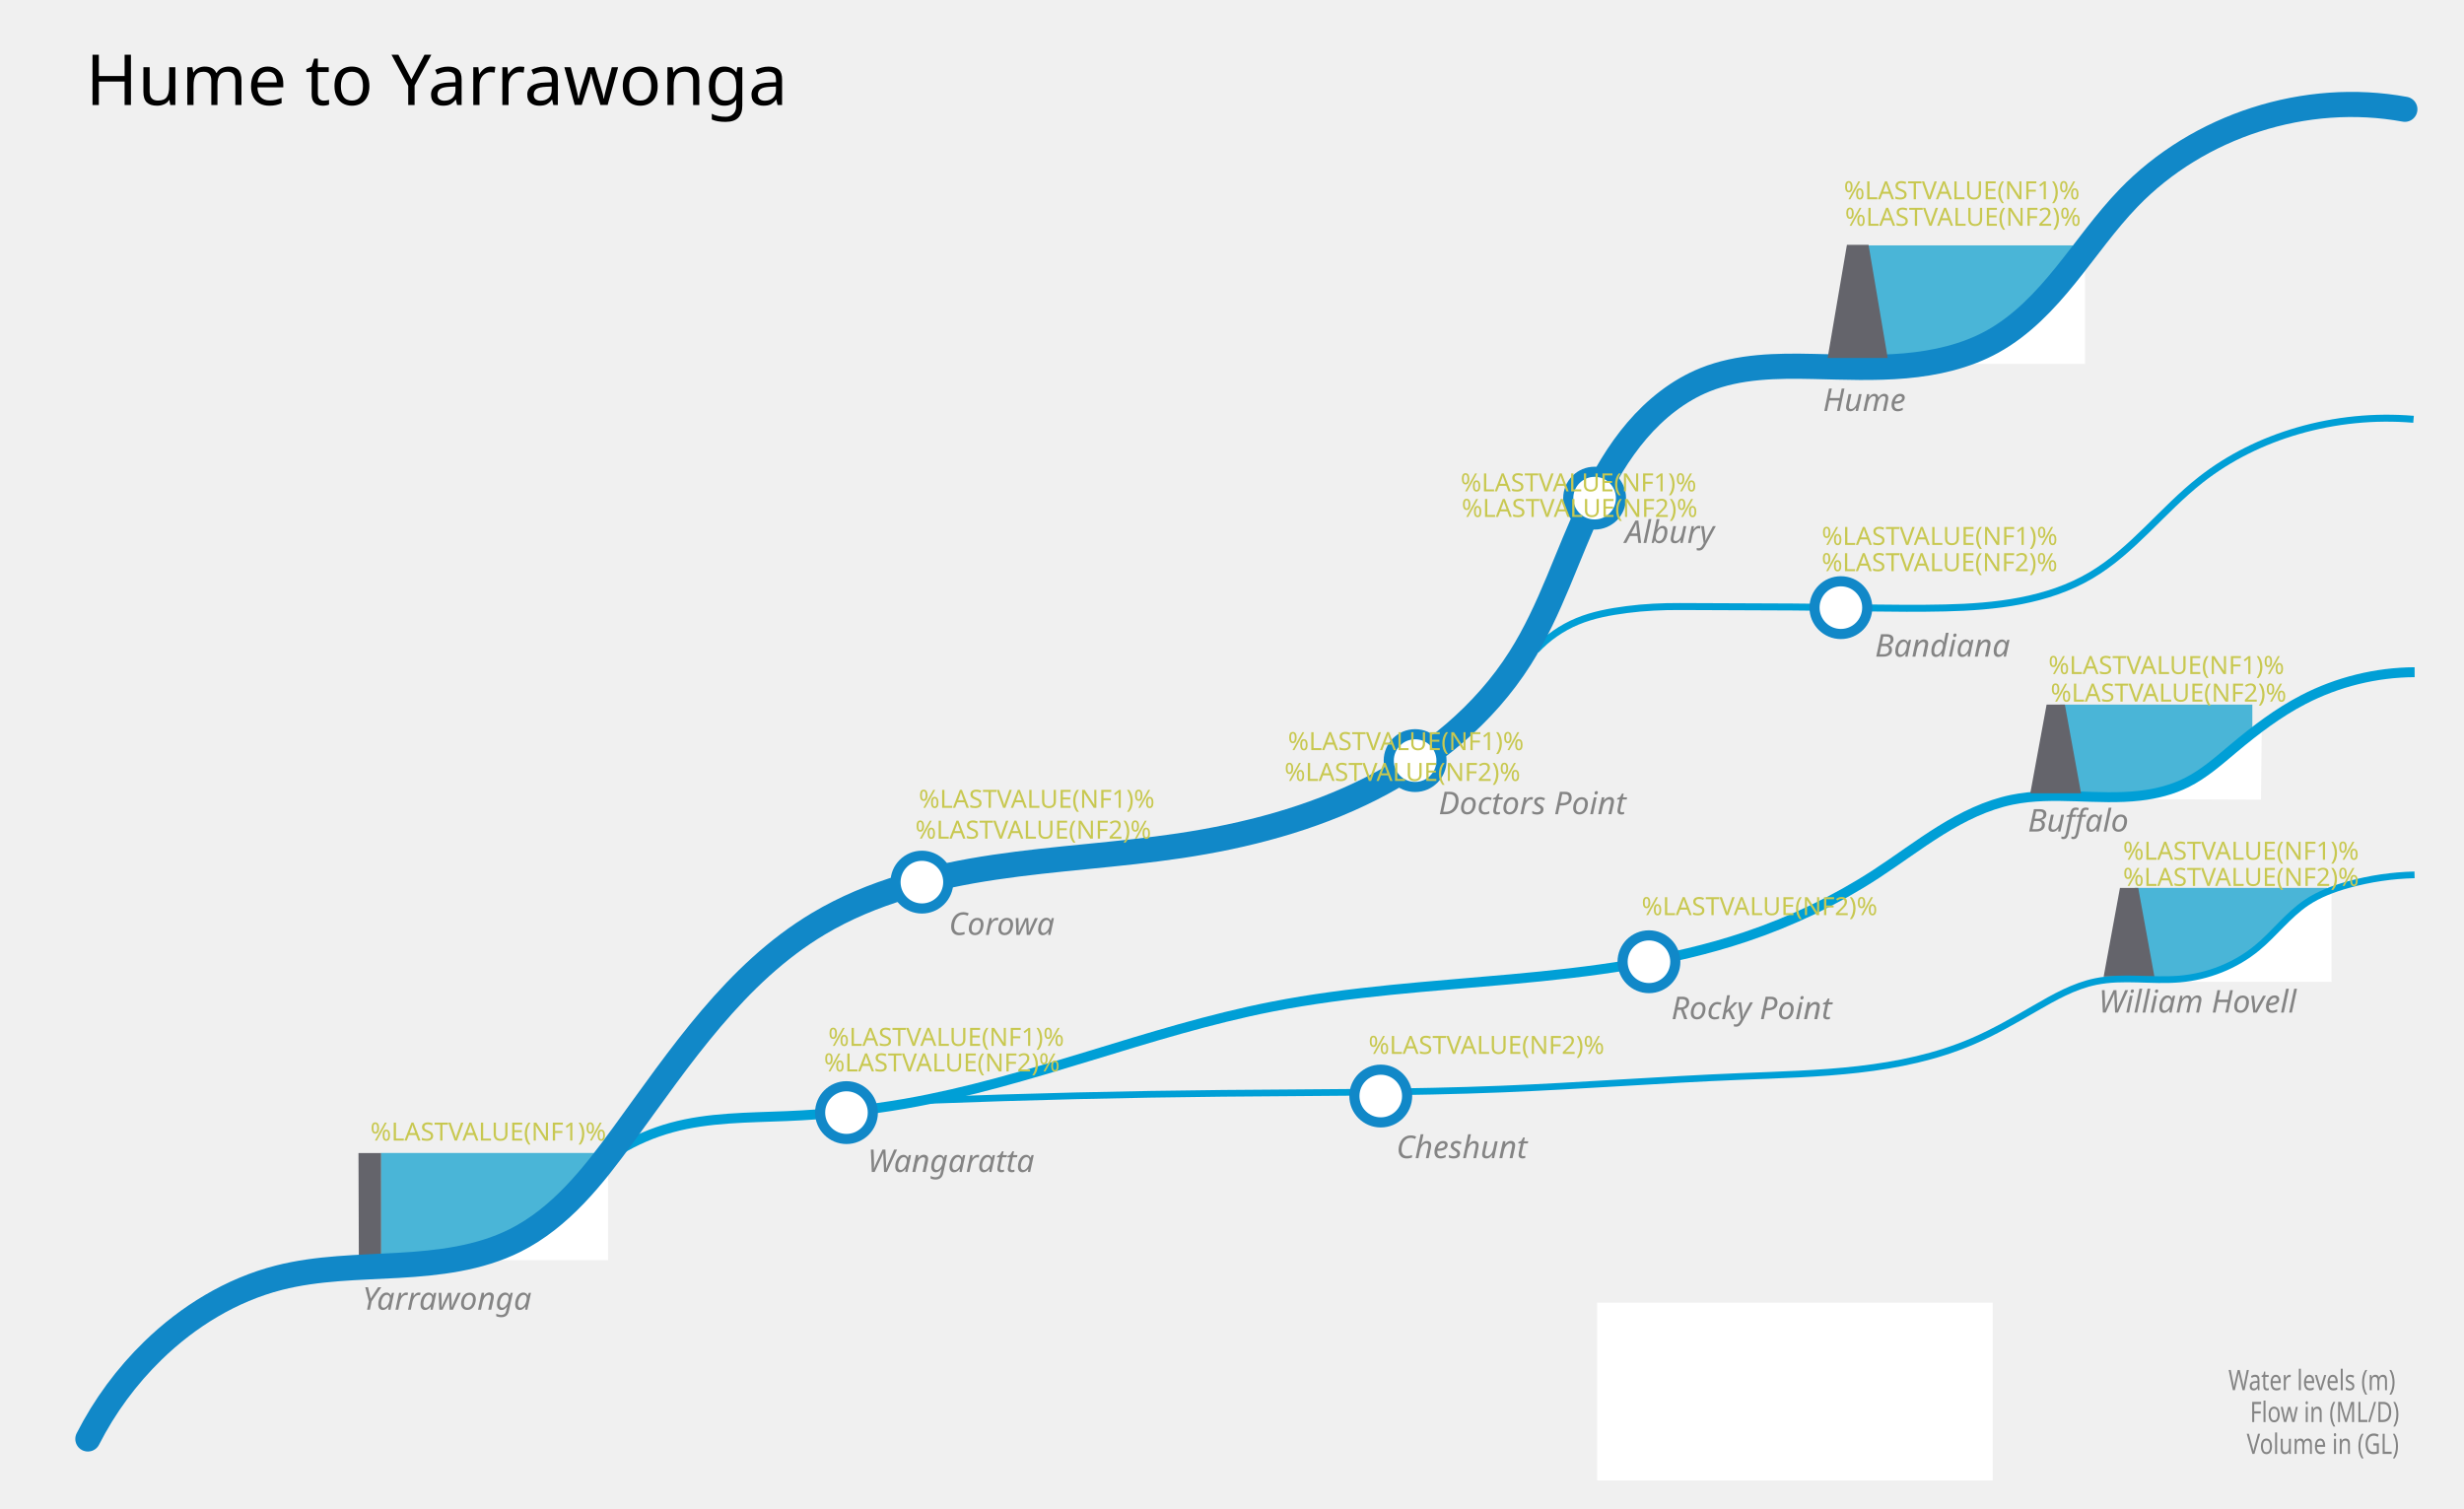
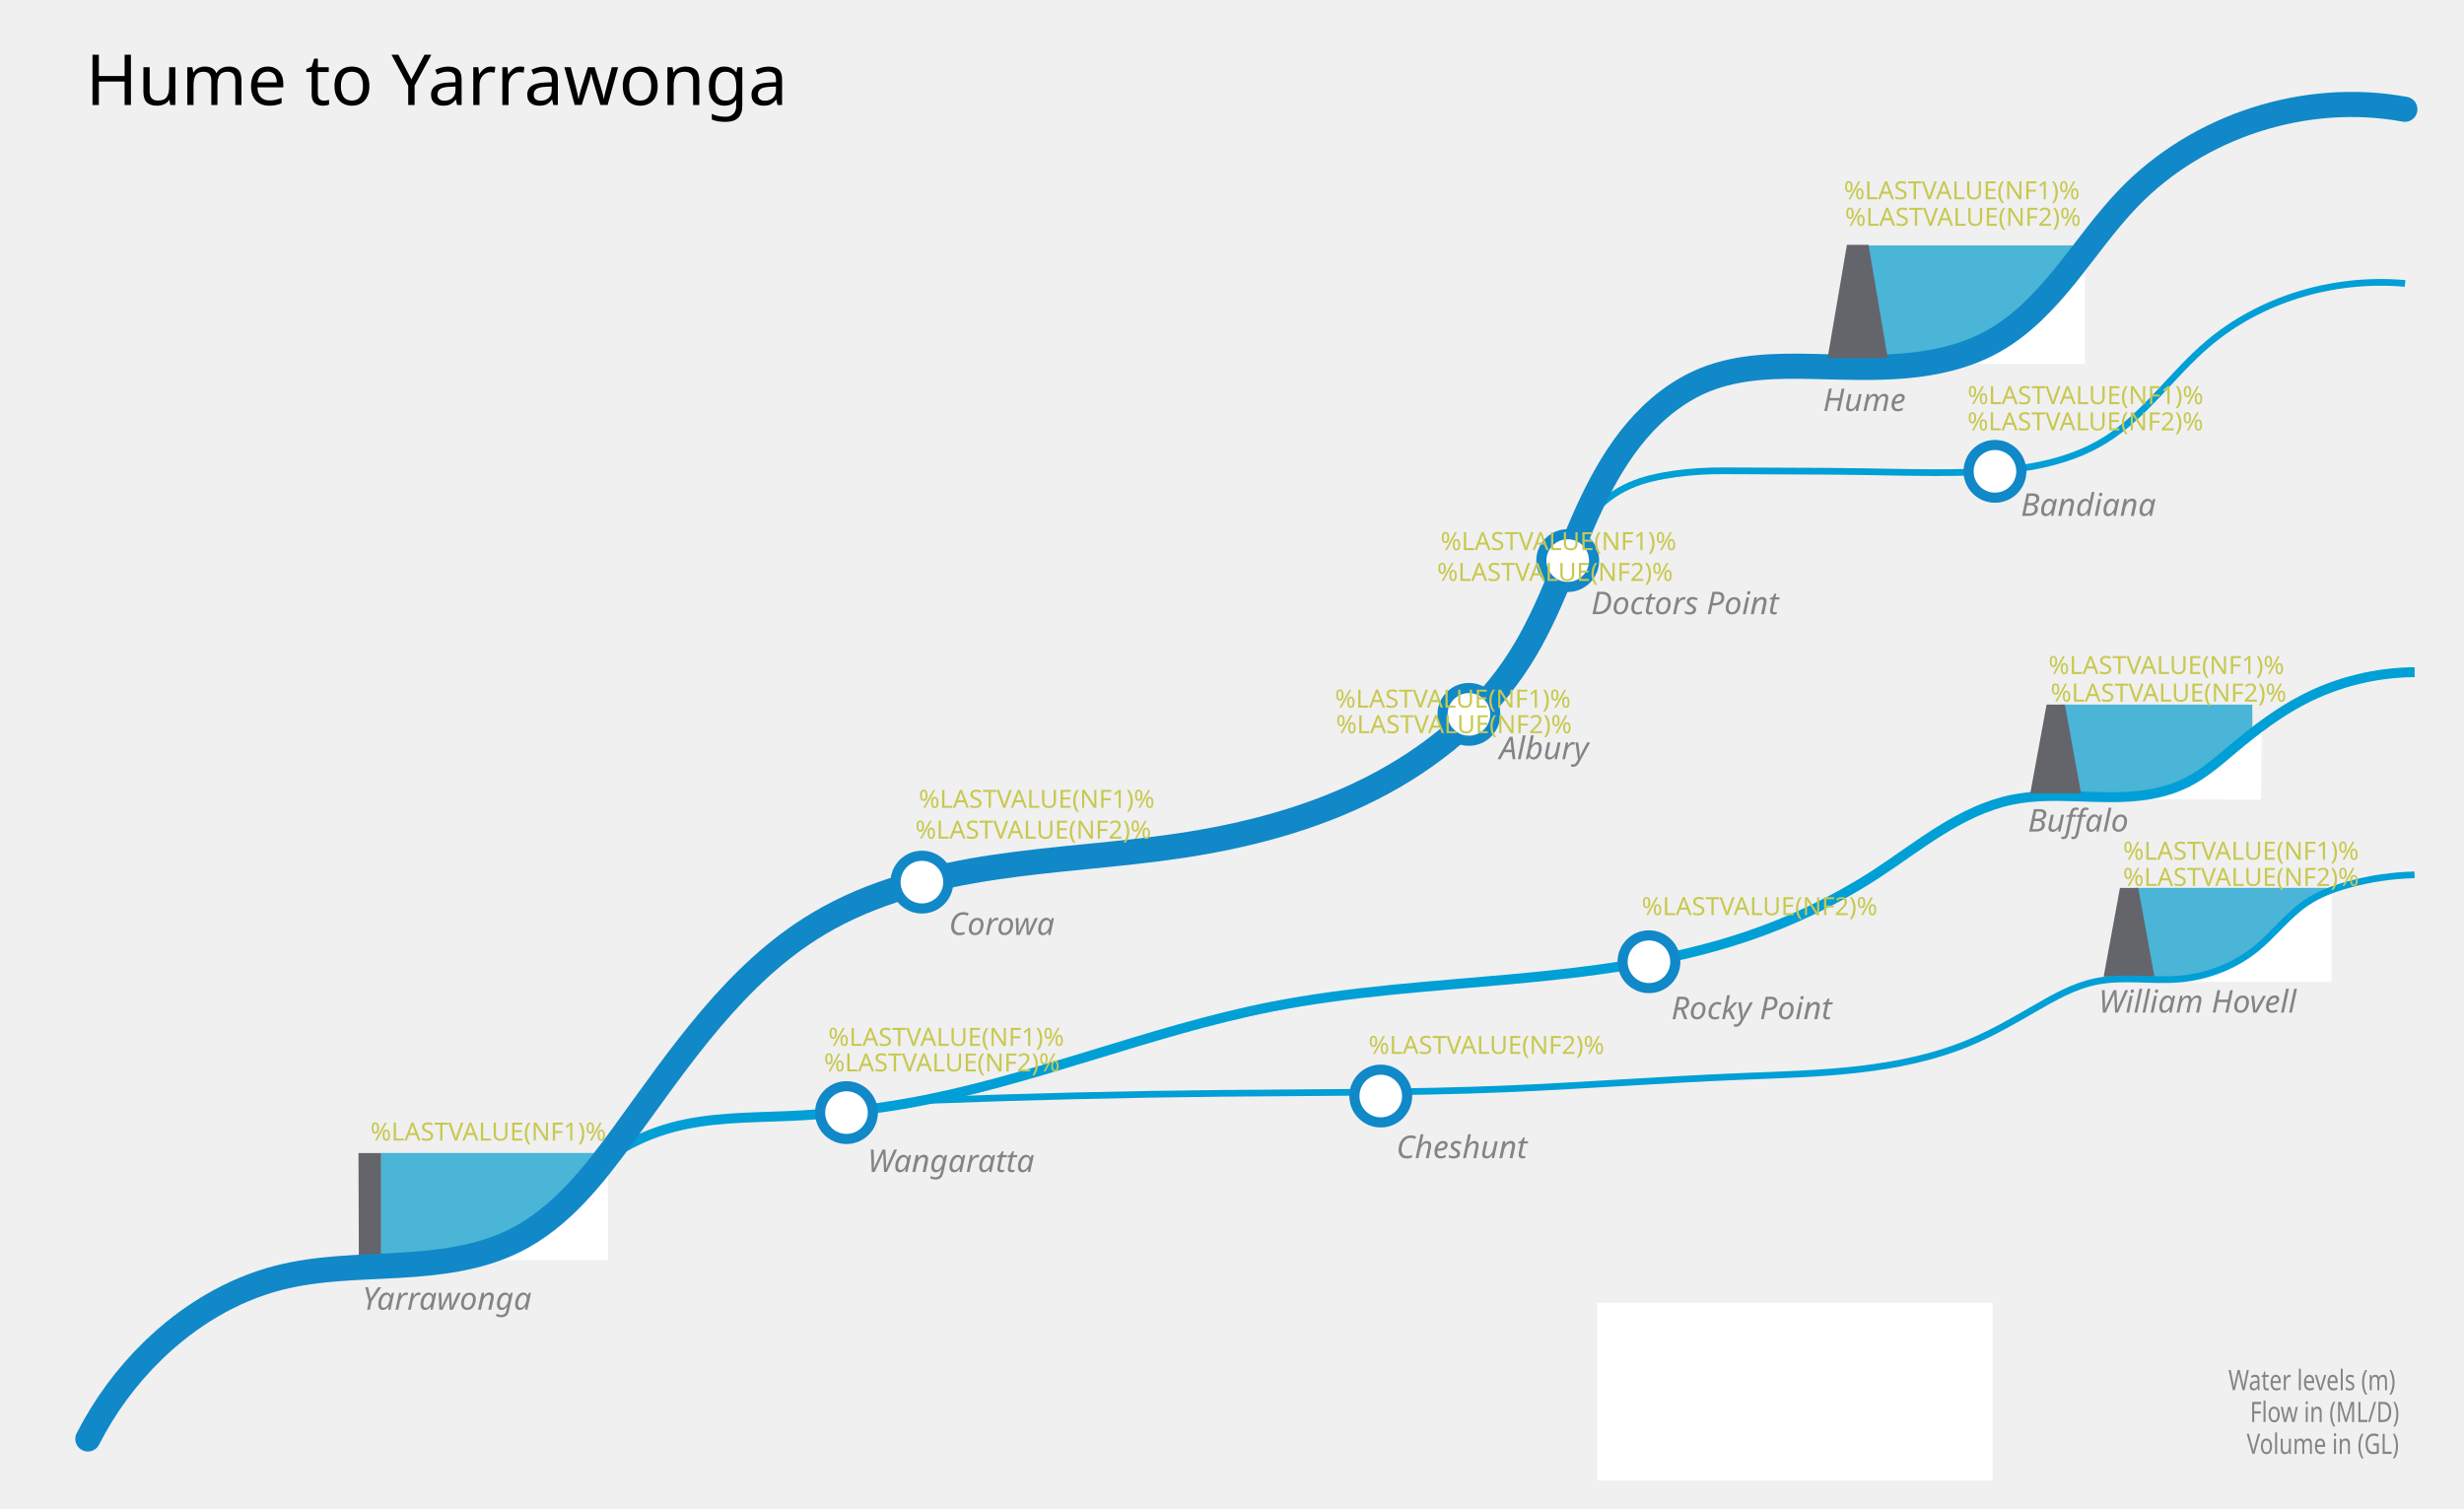
<svg xmlns="http://www.w3.org/2000/svg" xmlns:ns2="http://www.openswatchbook.org/uri/2009/osb" xmlns:xlink="http://www.w3.org/1999/xlink" x="0px" y="0px" width="980px" height="600px" viewBox="0 0 980 600" enable-background="new 0 0 980 600" id="svg3183" version="1.1">
  <defs id="defs3185">
    <linearGradient y2="254.353" x2="303.236" y1="254.353" x1="280.88" gradientUnits="userSpaceOnUse" id="linearGradient6307" xlink:href="#linearGradient6113-4-6" />
    <linearGradient id="linearGradient6113-4-6" ns2:paint="solid">
      <stop style="stop-color:#ffffff;stop-opacity:1;" offset="0" id="stop6115-3-2" />
    </linearGradient>
    <linearGradient id="linearGradient6113-4-6-9" ns2:paint="solid">
      <stop style="stop-color:#ffffff;stop-opacity:1;" offset="0" id="stop6115-3-2-4" />
    </linearGradient>
-     <linearGradient y2="254.353" x2="303.236" y1="254.353" x1="280.88" gradientUnits="userSpaceOnUse" id="linearGradient4166" xlink:href="#linearGradient6113-4-6-9" gradientTransform="matrix(1.118266,0,0,1.118266,405.5678,-42.76779)" />
+     <linearGradient y2="254.353" x2="303.236" y1="254.353" x1="280.88" gradientUnits="userSpaceOnUse" id="linearGradient4166" xlink:href="#linearGradient6113-4-6-9" gradientTransform="matrix(1.118266,0,0,1.118266,466.8508,-96.97934)" />
    <linearGradient id="linearGradient6113-4-6-2" ns2:paint="solid">
      <stop style="stop-color:#ffffff;stop-opacity:1;" offset="0" id="stop6115-3-2-45" />
    </linearGradient>
-     <linearGradient y2="254.353" x2="303.236" y1="254.353" x1="280.88" gradientUnits="userSpaceOnUse" id="linearGradient4213" xlink:href="#linearGradient6113-4-6-2" />
+     <linearGradient y2="254.353" x2="303.236" y1="254.353" x1="280.88" gradientUnits="userSpaceOnUse" id="linearGradient4213" xlink:href="#linearGradient6113-4-6-2" gradientTransform="matrix(1.118266,0,0,1.118266,296.9282,-61.484)" />
    <linearGradient id="linearGradient6113-4-6-9-3" ns2:paint="solid">
      <stop style="stop-color:#ffffff;stop-opacity:1;" offset="0" id="stop6115-3-2-4-2" />
    </linearGradient>
    <linearGradient y2="254.353" x2="303.236" y1="254.353" x1="280.88" gradientUnits="userSpaceOnUse" id="linearGradient4842" xlink:href="#linearGradient6113-4-6-9-3" gradientTransform="matrix(1.118266,0,0,1.118266,329.2345,98.06555)" />
    <linearGradient id="linearGradient6113-4-6-9-3-6" ns2:paint="solid">
      <stop style="stop-color:#ffffff;stop-opacity:1;" offset="0" id="stop6115-3-2-4-2-1" />
    </linearGradient>
    <linearGradient y2="254.353" x2="303.236" y1="254.353" x1="280.88" gradientUnits="userSpaceOnUse" id="linearGradient4904" xlink:href="#linearGradient6113-4-6-9-3-6" gradientTransform="matrix(1.118266,0,0,1.118266,222.5678,151.4763)" />
    <linearGradient id="linearGradient6113-4-6-9-3-6-2" ns2:paint="solid">
      <stop style="stop-color:#ffffff;stop-opacity:1;" offset="0" id="stop6115-3-2-4-2-1-7" />
    </linearGradient>
    <linearGradient y2="254.353" x2="303.236" y1="254.353" x1="280.88" gradientUnits="userSpaceOnUse" id="linearGradient4935" xlink:href="#linearGradient6113-4-6-9-3-6-2" />
    <linearGradient id="linearGradient6113-4-6-2-4" ns2:paint="solid">
      <stop style="stop-color:#ffffff;stop-opacity:1;" offset="0" id="stop6115-3-2-45-3" />
    </linearGradient>
    <linearGradient y2="254.353" x2="303.236" y1="254.353" x1="280.88" gradientUnits="userSpaceOnUse" id="linearGradient4966" xlink:href="#linearGradient6113-4-6-2-4" />
  </defs>
  <g id="layer1">
    <rect y="458.546" x="151.455" height="40.513" width="85.944" id="Yarra_Fill" style="fill:#12a1ce;fill-opacity:0.745;stroke:none" />
    <path style="fill:#ffffff;stroke:none" d="m 241.037,464.224 c -4.95,6.561 -12.99,13.466 -17.185,17.006 -3.934,3.32 -9.807,7.291 -13.915,10.031 -4.108,2.74 -11.488,5.92 -15.069,7.008 -3.358,1.02 -8.854,2.289 -22.956,2.923 l 69.927,0 0,-36.969 -0.802,0 z" id="Hume_Fill-4-8" />
    <rect y="353.117" x="849.039" height="36" width="76.465" id="William_Fill" style="fill:#12a1ce;fill-opacity:0.745;stroke:none" />
    <path style="fill:#ffffff;stroke:none" d="m 919.457,357.731 c -4.988,2.71 -4.054,2.934 -8.122,6.197 -3.815,3.06 -11.385,12.554 -15.368,15.08 -3.983,2.526 -11.556,6.291 -15.029,7.294 -3.256,0.94 -7.752,3.568 -21.427,4.153 l 67.806,0 0,-36.994 c 0,0 -5.24,2.847 -7.861,4.271 z" id="Hume_Fill-4-7-9" />
    <rect y="280.231" x="819.351" height="35.2" width="76.465" id="Buffalo_Fill" style="fill:#12a1ce;fill-opacity:0.745;stroke:none" />
    <path style="fill:#ffffff;stroke:none" d="m 898.671,289.16 c -5.42,6.639 -15.695,12.744 -20.288,16.326 -4.307,3.359 -9.264,5.61 -13.761,8.383 -4.497,2.773 -11.398,1.866 -15.319,2.967 -3.676,1.032 -10.872,0.254 -26.311,0.896 l 76.262,0.295 0.295,-28.866 z" id="Hume_Fill-4-7" />
    <rect y="97.596" x="743.063" height="44.783" width="81.465" id="Hume_Fill" style="fill:#12a1ce;stroke:none;fill-opacity:0.745" />
    <path style="fill:#ffffff;stroke:none" d="m 828.458,107.762 c -4.95,6.561 -12.99,13.466 -17.185,17.006 -3.934,3.32 -9.807,7.291 -13.915,10.031 -4.108,2.74 -11.488,5.92 -15.069,7.008 -3.358,1.02 -8.854,2.289 -22.956,2.923 l 69.927,0 0,-36.969 -0.802,0 z" id="Hume_Fill-4" />
-     <path style="fill:none;stroke:#009fd6;stroke-width:2.772;stroke-linecap:butt;stroke-linejoin:round;stroke-miterlimit:4;stroke-dasharray:none;stroke-opacity:1" d="m 610.833,258.634 c 4.618,-4.979 10.323,-8.945 16.598,-11.541 6.23,-2.577 12.934,-3.792 19.619,-4.663 6.999,-0.912 14.061,-1.234 21.119,-1.206 l 44.47,0.179 c 20.301,0.082 40.603,0.839 60.899,0.386 20.06,-0.448 40.819,-2.752 58.091,-12.963 16.653,-9.845 28.467,-26.079 43.683,-38.026 11.38,-8.935 24.621,-15.398 38.514,-19.436 14.915,-4.335 30.628,-5.904 46.106,-4.604" id="Kiwa" />
+     <path style="fill:none;stroke:#009fd6;stroke-width:2.67;stroke-linecap:butt;stroke-linejoin:round;stroke-miterlimit:4;stroke-dasharray:none;stroke-opacity:1" d="m 632.788,204.663 c 4.169,-4.949 9.477,-8.931 15.395,-11.548 5.745,-2.541 11.976,-3.785 18.196,-4.666 6.484,-0.919 13.039,-1.235 19.587,-1.206 l 41.246,0.179 c 18.829,0.082 37.661,0.892 56.483,0.386 18.693,-0.502 38.044,-3.023 53.879,-12.971 15.725,-9.879 26.359,-26.031 40.515,-38.05 10.404,-8.834 22.696,-15.373 35.722,-19.448 13.771,-4.308 28.39,-5.883 42.763,-4.607" id="Kiwa" />
    <path style="fill:none;stroke:#009fd6;stroke-width:3.944;stroke-linecap:butt;stroke-linejoin:round;stroke-miterlimit:4;stroke-dasharray:none;stroke-opacity:1" d="m 246.253,457.374 c 6.452,-3.89 13.44,-6.89 20.704,-8.891 14.914,-4.107 30.61,-3.945 46.065,-4.602 15.769,-0.671 31.509,-2.227 47.057,-4.94 49.545,-8.645 96.426,-28.879 145.777,-38.573 62.429,-12.263 128.137,-7.544 188.453,-27.785 18.237,-6.12 35.735,-14.475 51.853,-24.975 8.666,-5.646 16.928,-11.905 25.721,-17.352 8.793,-5.447 18.226,-10.112 28.358,-12.19 16.657,-3.416 33.997,0.35 50.889,-1.605 6.416,-0.742 12.782,-2.33 18.557,-5.222 6.915,-3.463 12.77,-8.669 18.696,-13.637 8.658,-7.257 17.703,-14.161 27.732,-19.358 13.612,-7.054 28.913,-10.824 44.245,-10.9" id="Ovens" />
    <path width="62.738" height="107.398" stroke-miterlimit="3" d="m 813.989,280.227 7.268,0 6.436,35.277 -20.194,0 6.489,-35.277 z" id="path3071-7-9-2-2" style="fill:#64646b;stroke:none;stroke-miterlimit:3" />
    <path width="62.738" height="107.398" stroke-miterlimit="3" d="m 142.581,458.6 8.965,0 0.023,42.677 -8.841,0.122 z" id="path3071-3" style="fill:#64646b;stroke:none" />
    <text id="Hume_H" x="733.362" y="79.26" style="font-style:normal;font-variant:normal;font-weight:normal;font-stretch:normal;font-size:10px;line-height:100%;font-family:'Lucida Sans';-inkscape-font-specification:'Lucida Sans, Normal';text-align:start;writing-mode:lr;text-anchor:start;fill:#c8c850;fill-opacity:1;">
      <tspan id="tspan4474">%LASTVALUE(NF1)%</tspan>
    </text>
    <path style="fill:none;stroke:#1188c8;stroke-width:10;stroke-linecap:round;stroke-linejoin:miter;stroke-miterlimit:4;stroke-opacity:1;stroke-dasharray:none;marker-start:none" d="m 34.947,572.293 c 6.628,-13.031 15.416,-24.96 25.898,-35.152 13.979,-13.593 31.165,-24.14 50.057,-28.965 15.451,-3.946 31.58,-4.017 47.501,-4.918 15.922,-0.901 32.195,-2.767 46.455,-9.905 18.079,-9.049 31.079,-25.59 42.986,-41.928 22.634,-31.057 44.668,-64.337 77.663,-84.04 21.2,-12.66 45.66,-18.842 70.083,-22.477 24.423,-3.635 49.155,-4.882 73.576,-8.529 26.297,-3.927 52.379,-10.716 76.105,-22.716 23.727,-11.999 45.073,-29.437 59.305,-51.896 12.149,-19.173 18.759,-41.257 28.517,-61.75 4.879,-10.247 10.599,-20.173 17.979,-28.795 7.38,-8.622 16.497,-15.925 27.021,-20.172 13.585,-5.482 28.664,-5.627 43.309,-5.301 12.108,0.27 24.247,0.807 36.312,-0.251 12.065,-1.057 24.157,-3.777 34.757,-9.637 11.548,-6.385 20.817,-16.192 29.112,-26.455 8.295,-10.263 15.845,-21.168 25.007,-30.665 27.821,-28.84 70.475,-42.535 109.885,-35.282" id="Hume-Yarrawonga" />
-     <path style="fill:url(#linearGradient6307);fill-opacity:1;stroke:#1188c8;stroke-width:3.6;stroke-linecap:round;stroke-linejoin:round;stroke-miterlimit:5;stroke-opacity:1;stroke-dasharray:none" id="409001" d="m 301.436,254.353 a 9.378,9.378 0 1 1 -18.756,0 9.378,9.378 0 1 1 18.756,0 z" transform="matrix(1.118266,0,0,1.118266,307.6247,-86.316)" />
    <path style="overflow:hidden;fill:#000000;fill-opacity:0.7;stroke:#666666;stroke-width:2" d="m 680.847,537.751 22,0 22,0 22,0 22,0 a 5,5 0 0 1 5,5 l 0,7 0,7 0,7 0,7 a 5,5 0 0 1 -5,5 l -22,0 -22,0 -22,0 -22,0 a 5,5 0 0 1 -5,-5 l 0,-4 -10,-10 10,-10 0,-4 a 5,5 0 0 1 5,-5 z" id="path3557" />
    <path width="62.738" height="107.398" stroke-miterlimit="3" d="m 734.57,97.381 8.602,0 7.618,45 -23.901,0 7.68,-45 z" id="path3071-7-9-7" style="fill:#64646b;stroke:none" />
-     <ellipse style="fill:url(#linearGradient4166);fill-opacity:1;stroke:#1188c8;stroke-width:4.026;stroke-linecap:round;stroke-linejoin:round;stroke-miterlimit:5;stroke-dasharray:none;stroke-opacity:1" id="402205A" cx="732.167" cy="241.667" rx="10.487" ry="10.487" />
-     <path style="fill:url(#linearGradient4213);fill-opacity:1;stroke:#1188c8;stroke-width:3.6;stroke-linecap:round;stroke-linejoin:round;stroke-miterlimit:5;stroke-opacity:1;stroke-dasharray:none" id="409017" d="m 301.436,254.353 a 9.378,9.378 0 1 1 -18.756,0 9.378,9.378 0 1 1 18.756,0 z" transform="matrix(1.118266,0,0,1.118266,236.2345,18.06555)" />
+     <ellipse style="fill:url(#linearGradient4166);fill-opacity:1;stroke:#1188c8;stroke-width:4.026;stroke-linecap:round;stroke-linejoin:round;stroke-miterlimit:5;stroke-dasharray:none;stroke-opacity:1" id="402205A" cx="793.447" cy="187.456" rx="10.487" ry="10.487" />
+     <ellipse style="fill:url(#linearGradient4213);fill-opacity:1;stroke:#1188c8;stroke-width:4.026;stroke-linecap:round;stroke-linejoin:round;stroke-miterlimit:5;stroke-dasharray:none;stroke-opacity:1" id="409017" cx="623.524" cy="222.95" rx="10.487" ry="10.487" />
    <path width="62.738" height="107.398" stroke-miterlimit="3" d="m 843.168,353.141 7.268,0 6.436,35.277 -20.194,0 6.489,-35.277 z" id="path3071-7-9-2-2-1" style="fill:#64646b;stroke:none;stroke-miterlimit:3" />
    <path style="fill:none;stroke:#009fd6;stroke-width:2.665;stroke-linecap:butt;stroke-linejoin:round;stroke-miterlimit:4;stroke-dasharray:none;stroke-opacity:1" d="m 369.85,437.627 c 38.844,-1.486 77.71,-2.418 116.581,-2.795 36.999,-0.359 74.013,-0.216 110.984,-1.699 31.536,-1.265 63.015,-3.713 94.55,-4.995 31.385,-1.276 63.752,-1.591 92.606,-14.005 8.557,-3.682 16.639,-8.368 24.705,-13.029 7.681,-4.438 15.538,-8.929 24.226,-10.72 10.932,-2.254 22.288,-0.058 33.409,-1.015 11.213,-0.964 22.169,-5.249 30.844,-12.418 6.846,-5.658 12.248,-13.016 19.615,-17.977 5.04,-3.394 10.821,-5.536 16.678,-7.154 8.557,-2.363 17.405,-3.668 26.279,-3.877" id="King" />
    <ellipse style="fill:url(#linearGradient4842);fill-opacity:1;stroke:#1188c8;stroke-width:4.026;stroke-linecap:round;stroke-linejoin:round;stroke-miterlimit:5;stroke-dasharray:none;stroke-opacity:1" id="403230A" cx="655.833" cy="382.5" rx="10.487" ry="10.487" />
    <ellipse style="fill:url(#linearGradient4904);fill-opacity:1;stroke:#1188c8;stroke-width:4.026;stroke-linecap:round;stroke-linejoin:round;stroke-miterlimit:5;stroke-dasharray:none;stroke-opacity:1" id="403227A" cx="549.167" cy="435.911" rx="10.487" ry="10.487" />
    <path style="fill:url(#linearGradient4935);fill-opacity:1;stroke:#1188c8;stroke-width:3.6;stroke-linecap:round;stroke-linejoin:round;stroke-miterlimit:5;stroke-opacity:1;stroke-dasharray:none" id="403242C" d="m 301.436,254.353 a 9.378,9.378 0 1 1 -18.756,0 9.378,9.378 0 1 1 18.756,0 z" transform="matrix(1.118266,0,0,1.118266,10.06779,158.0656)" />
    <path style="fill:url(#linearGradient4966);fill-opacity:1;stroke:#1188c8;stroke-width:3.6;stroke-linecap:round;stroke-linejoin:round;stroke-miterlimit:5;stroke-opacity:1;stroke-dasharray:none" id="409002" d="m 301.436,254.353 a 9.378,9.378 0 1 1 -18.756,0 9.378,9.378 0 1 1 18.756,0 z" transform="matrix(1.118266,0,0,1.118266,40.06779,66.39888)" />
    <text xml:space="preserve" style="font-size:28px;font-style:normal;font-variant:normal;font-weight:normal;font-stretch:normal;text-align:start;line-height:125%;letter-spacing:0px;word-spacing:0px;writing-mode:lr-tb;text-anchor:start;fill:#000000;fill-opacity:1;stroke:none;font-family:Lucida Sans;-inkscape-font-specification:Lucida Sans" x="34.075" y="41.757" id="text6089">
      <tspan id="tspan6091" x="34.075" y="41.757">Hume to Yarrawonga</tspan>
    </text>
    <text id="Hume_V" x="733.83" y="89.797" style="font-style:normal;font-variant:normal;font-weight:normal;font-stretch:normal;font-size:10px;line-height:100%;font-family:'Lucida Sans';-inkscape-font-specification:'Lucida Sans, Normal';text-align:start;writing-mode:lr;text-anchor:start;fill:#c8c850;fill-opacity:1;">
      <tspan id="tspan4409">%LASTVALUE(NF2)%</tspan>
    </text>
    <text id="Yarra_H" x="147.315" y="453.626" style="font-style:normal;font-variant:normal;font-weight:normal;font-stretch:normal;font-size:10px;line-height:125%;font-family:'Lucida Sans';-inkscape-font-specification:'Lucida Sans, Normal';text-align:start;writing-mode:lr-tb;text-anchor:start;fill:#c8c850;fill-opacity:1">
      <tspan id="tspan4415" x="147.315" y="453.626">%LASTVALUE(NF1)%</tspan>
    </text>
    <text id="Corrowa_H" x="365.436" y="321.293" style="font-style:normal;font-variant:normal;font-weight:normal;font-stretch:normal;font-size:10px;line-height:100%;font-family:Sans;-inkscape-font-specification:'Sans, Normal';text-align:start;writing-mode:lr-tb;text-anchor:start;fill:#c8c850;fill-opacity:1">
      <tspan id="tspan4419" x="365.436" y="321.293">%LASTVALUE(NF1)%</tspan>
    </text>
    <text id="Corrowa_Q" x="364.061" y="333.543" style="font-style:normal;font-variant:normal;font-weight:normal;font-stretch:normal;font-size:10px;line-height:100%;font-family:Sans;-inkscape-font-specification:'Sans, Normal';text-align:start;writing-mode:lr-tb;text-anchor:start;fill:#c8c850;fill-opacity:1">
      <tspan id="tspan4417" x="364.061" y="333.543">%LASTVALUE(NF2)%</tspan>
    </text>
    <text id="Wangaratta_H" x="329.435" y="415.956" style="font-style:normal;font-variant:normal;font-weight:normal;font-stretch:normal;font-size:10px;line-height:100%;font-family:Sans;-inkscape-font-specification:'Sans, Normal';text-align:start;writing-mode:lr-tb;text-anchor:start;fill:#c8c850;fill-opacity:1">
      <tspan id="tspan4431" x="329.435" y="415.956">%LASTVALUE(NF1)%</tspan>
    </text>
    <text id="Wangaratta_Q" x="327.721" y="426.123" style="font-style:normal;font-variant:normal;font-weight:normal;font-stretch:normal;font-size:10px;line-height:100%;font-family:Sans;-inkscape-font-specification:'Sans, Normal';text-align:start;writing-mode:lr-tb;text-anchor:start;fill:#c8c850;fill-opacity:1">
      <tspan id="tspan4433" x="327.721" y="426.123">%LASTVALUE(NF2)%</tspan>
    </text>
-     <text id="Albury_H" x="580.936" y="195.425" style="font-style:normal;font-variant:normal;font-weight:normal;font-stretch:normal;font-size:10px;line-height:100%;font-family:'Lucida Sans';-inkscape-font-specification:'Lucida Sans, Normal';text-align:start;writing-mode:lr-tb;text-anchor:start;fill:#c8c850;fill-opacity:1">
-       <tspan id="tspan4476" x="580.936" y="195.425">%LASTVALUE(NF1)%</tspan>
-     </text>
-     <text id="Bandiana_H" x="724.563" y="216.732" style="font-style:normal;font-variant:normal;font-weight:normal;font-stretch:normal;font-size:10px;line-height:100%;font-family:'Lucida Sans';-inkscape-font-specification:'Lucida Sans, Normal';text-align:start;writing-mode:lr;text-anchor:start;fill:#c8c850;fill-opacity:1;">
-       <tspan id="tspan4425">%LASTVALUE(NF1)%</tspan>
-     </text>
-     <text id="Bandiana_Q" x="724.52" y="227.158" style="font-style:normal;font-variant:normal;font-weight:normal;font-stretch:normal;font-size:10px;line-height:100%;font-family:'Lucida Sans';-inkscape-font-specification:'Lucida Sans, Normal';text-align:start;writing-mode:lr;text-anchor:start;fill:#c8c850;fill-opacity:1;">
-       <tspan id="tspan4423">%LASTVALUE(NF2)% </tspan>
-     </text>
    <text id="William_H" x="844.399" y="341.92" style="font-style:normal;font-variant:normal;font-weight:normal;font-stretch:normal;font-size:10px;line-height:100%;font-family:'Lucida Sans';-inkscape-font-specification:'Lucida Sans, Normal';text-align:start;writing-mode:lr-tb;text-anchor:start;fill:#c8c850;fill-opacity:1">
      <tspan id="tspan4407" x="844.399" y="341.92">%LASTVALUE(NF1)%</tspan>
    </text>
    <text id="Buffalo_H" x="814.729" y="268.073" style="font-style:normal;font-variant:normal;font-weight:normal;font-stretch:normal;font-size:10px;line-height:100%;font-family:'Lucida Sans';-inkscape-font-specification:'Lucida Sans, Normal';text-align:start;writing-mode:lr-tb;text-anchor:start;fill:#c8c850;fill-opacity:1">
      <tspan id="tspan4411" x="814.729" y="268.073">%LASTVALUE(NF1)%</tspan>
    </text>
-     <text id="doctors_point" x="572.157" y="323.827" style="font-style:italic;font-variant:normal;font-weight:normal;font-stretch:normal;font-size:12.5px;line-height:100%;font-family:'Lucida Sans';-inkscape-font-specification:'Lucida Sans, Italic';text-align:start;writing-mode:lr-tb;text-anchor:start;fill:#848484;fill-opacity:1">
-       <tspan id="tspan5938" x="572.157" y="323.827">Doctors Point</tspan>
+     <text id="doctors_point" x="632.848" y="244.276" style="font-style:italic;font-variant:normal;font-weight:normal;font-stretch:normal;font-size:12.5px;line-height:100%;font-family:'Lucida Sans';-inkscape-font-specification:'Lucida Sans, Italic';text-align:start;writing-mode:lr-tb;text-anchor:start;fill:#848484;fill-opacity:1">
+       <tspan id="tspan5938" x="632.848" y="244.276">Doctors Point</tspan>
    </text>
    <text id="rocky_point" x="664.724" y="405.327" style="font-style:italic;font-variant:normal;font-weight:normal;font-stretch:normal;font-size:12.5px;line-height:100%;font-family:'Lucida Sans';-inkscape-font-specification:'Lucida Sans, Italic';text-align:start;writing-mode:lr-tb;text-anchor:start;fill:#848484;fill-opacity:1">
      <tspan id="tspan5938-4" x="664.724" y="405.327">Rocky Point</tspan>
    </text>
    <text id="william_hovell" x="834.64" y="402.716" style="font-style:italic;font-variant:normal;font-weight:normal;font-stretch:normal;font-size:12.5px;line-height:100%;font-family:'Lucida Sans';-inkscape-font-specification:'Lucida Sans, Italic';text-align:start;writing-mode:lr-tb;text-anchor:start;fill:#848484;fill-opacity:1">
      <tspan id="tspan5938-4-6" x="834.64" y="402.716">William Hovell</tspan>
-     </text>
-     <text id="albury" x="646.306" y="215.948" style="font-style:italic;font-variant:normal;font-weight:normal;font-stretch:normal;font-size:12.5px;line-height:100%;font-family:'Lucida Sans';-inkscape-font-specification:'Lucida Sans, Italic';text-align:start;writing-mode:lr-tb;text-anchor:start;fill:#848484;fill-opacity:1">
-       <tspan id="tspan5938-4-8" x="646.306" y="215.948">Albury</tspan>
    </text>
    <text id="hume" x="725.048" y="163.448" style="font-style:italic;font-variant:normal;font-weight:normal;font-stretch:normal;font-size:12.5px;line-height:100%;font-family:'Lucida Sans';-inkscape-font-specification:'Lucida Sans, Italic';text-align:start;writing-mode:lr-tb;text-anchor:start;fill:#848484;fill-opacity:1">
      <tspan id="tspan5938-4-8-3" x="725.048" y="163.448">Hume</tspan>
    </text>
    <text id="corowa" x="377.391" y="371.827" style="font-style:italic;font-variant:normal;font-weight:normal;font-stretch:normal;font-size:12.5px;line-height:100%;font-family:'Lucida Sans';-inkscape-font-specification:'Lucida Sans, Italic';text-align:start;writing-mode:lr-tb;text-anchor:start;fill:#848484;fill-opacity:1">
      <tspan id="tspan5938-9" x="377.391" y="371.827">Corowa</tspan>
    </text>
    <text id="buffalo" x="806.537" y="330.72" style="font-style:italic;font-variant:normal;font-weight:normal;font-stretch:normal;font-size:12.5px;line-height:100%;font-family:'Lucida Sans';-inkscape-font-specification:'Lucida Sans, Italic';text-align:start;writing-mode:lr-tb;text-anchor:start;fill:#848484;fill-opacity:1">
      <tspan id="tspan5938-4-6-2" x="806.537" y="330.72">Buffalo</tspan>
    </text>
    <text id="yarrawonga" x="144.117" y="520.883" style="font-style:italic;font-variant:normal;font-weight:normal;font-stretch:normal;font-size:12.5px;line-height:100%;font-family:'Lucida Sans';-inkscape-font-specification:'Lucida Sans, Italic';text-align:start;writing-mode:lr-tb;text-anchor:start;fill:#848484;fill-opacity:1">
      <tspan id="tspan5938-9-1" x="144.117" y="520.883">Yarrawonga</tspan>
    </text>
-     <text id="bandiana" x="745.724" y="261.16" style="font-style:italic;font-variant:normal;font-weight:normal;font-stretch:normal;font-size:12.5px;line-height:100%;font-family:'Lucida Sans';-inkscape-font-specification:'Lucida Sans, Italic';text-align:start;writing-mode:lr-tb;text-anchor:start;fill:#848484;fill-opacity:1">
-       <tspan id="tspan5938-3" x="745.724" y="261.16">Bandiana</tspan>
-     </text>
+     <g id="g4271" transform="translate(58,-56)">
+       <text style="font-style:normal;font-variant:normal;font-weight:normal;font-stretch:normal;font-size:10px;line-height:100%;font-family:'Lucida Sans';-inkscape-font-specification:'Lucida Sans, Normal';text-align:start;writing-mode:lr-tb;text-anchor:start;fill:#c8c850;fill-opacity:1" y="216.732" x="724.563" id="Bandiana_H">
+         <tspan id="tspan4425" x="724.563" y="216.732">%LASTVALUE(NF1)%</tspan>
+       </text>
+       <text style="font-style:normal;font-variant:normal;font-weight:normal;font-stretch:normal;font-size:10px;line-height:100%;font-family:'Lucida Sans';-inkscape-font-specification:'Lucida Sans, Normal';text-align:start;writing-mode:lr-tb;text-anchor:start;fill:#c8c850;fill-opacity:1" y="227.158" x="724.52" id="Bandiana_Q">
+         <tspan id="tspan4423" x="724.52" y="227.158">%LASTVALUE(NF2)%</tspan>
+       </text>
+       <text style="font-style:italic;font-variant:normal;font-weight:normal;font-stretch:normal;font-size:12.5px;line-height:100%;font-family:'Lucida Sans';-inkscape-font-specification:'Lucida Sans, Italic';text-align:start;writing-mode:lr-tb;text-anchor:start;fill:#848484;fill-opacity:1" y="261.16" x="745.724" id="bandiana">
+         <tspan y="261.16" x="745.724" id="tspan5938-3">Bandiana</tspan>
+       </text>
+     </g>
    <text id="cheshunt" x="555.351" y="460.613" style="font-style:italic;font-variant:normal;font-weight:normal;font-stretch:normal;font-size:12.5px;line-height:100%;font-family:'Lucida Sans';-inkscape-font-specification:'Lucida Sans, Italic';text-align:start;writing-mode:lr-tb;text-anchor:start;fill:#848484;fill-opacity:1">
      <tspan id="tspan5938-4-7" x="555.351" y="460.613">Cheshunt</tspan>
    </text>
    <text id="wangaratta" x="345.018" y="466.113" style="font-style:italic;font-variant:normal;font-weight:normal;font-stretch:normal;font-size:12.5px;line-height:100%;font-family:'Lucida Sans';-inkscape-font-specification:'Lucida Sans, Italic';text-align:start;writing-mode:lr-tb;text-anchor:start;fill:#848484;fill-opacity:1">
      <tspan id="tspan5938-4-0" x="345.018" y="466.113">Wangaratta</tspan>
    </text>
    <text id="Cheshunt_Q" x="544.301" y="419.158" style="font-style:normal;font-variant:normal;font-weight:normal;font-stretch:normal;font-size:10px;line-height:100%;font-family:'Lucida Sans';-inkscape-font-specification:'Lucida Sans, Normal';text-align:start;writing-mode:lr-tb;text-anchor:start;fill:#c8c850;fill-opacity:1">
      <tspan id="tspan4427" x="544.301" y="419.158">%LASTVALUE(NF2)%</tspan>
    </text>
-     <text id="Albury_Q" x="581.358" y="205.6" style="font-style:normal;font-variant:normal;font-weight:normal;font-stretch:normal;font-size:10px;line-height:100%;font-family:'Lucida Sans';-inkscape-font-specification:'Lucida Sans, Normal';text-align:start;writing-mode:lr-tb;text-anchor:start;fill:#c8c850;fill-opacity:1">
-       <tspan id="tspan4413" x="581.358" y="205.6">%LASTVALUE(NF2)%</tspan>
-     </text>
+     <g id="g4262" transform="translate(-50,86)">
+       <circle transform="matrix(1.118266,0,0,1.118266,307.6247,-86.316)" id="409001" style="fill:url(#linearGradient6307);fill-opacity:1;stroke:#1188c8;stroke-width:3.6;stroke-linecap:round;stroke-linejoin:round;stroke-miterlimit:5;stroke-dasharray:none;stroke-opacity:1" cx="292.058" cy="254.353" r="9.378" />
+       <text style="font-style:normal;font-variant:normal;font-weight:normal;font-stretch:normal;font-size:10px;line-height:100%;font-family:'Lucida Sans';-inkscape-font-specification:'Lucida Sans, Normal';text-align:start;writing-mode:lr-tb;text-anchor:start;fill:#c8c850;fill-opacity:1" y="195.425" x="580.936" id="Albury_H">
+         <tspan y="195.425" x="580.936" id="tspan4476">%LASTVALUE(NF1)%</tspan>
+       </text>
+       <text style="font-style:italic;font-variant:normal;font-weight:normal;font-stretch:normal;font-size:12.5px;line-height:100%;font-family:'Lucida Sans';-inkscape-font-specification:'Lucida Sans, Italic';text-align:start;writing-mode:lr-tb;text-anchor:start;fill:#848484;fill-opacity:1" y="215.948" x="646.306" id="albury">
+         <tspan y="215.948" x="646.306" id="tspan5938-4-8">Albury</tspan>
+       </text>
+       <text style="font-style:normal;font-variant:normal;font-weight:normal;font-stretch:normal;font-size:10px;line-height:100%;font-family:'Lucida Sans';-inkscape-font-specification:'Lucida Sans, Normal';text-align:start;writing-mode:lr-tb;text-anchor:start;fill:#c8c850;fill-opacity:1" y="205.6" x="581.358" id="Albury_Q">
+         <tspan y="205.6" x="581.358" id="tspan4413">%LASTVALUE(NF2)%</tspan>
+       </text>
+     </g>
    <text id="Rockypoint_Q" x="652.917" y="363.966" style="font-style:normal;font-variant:normal;font-weight:normal;font-stretch:normal;font-size:10px;line-height:100%;font-family:'Lucida Sans';-inkscape-font-specification:'Lucida Sans, Normal';text-align:start;writing-mode:lr-tb;text-anchor:start;fill:#c8c850;fill-opacity:1">
      <tspan id="tspan4427-7" x="652.917" y="363.966">%LASTVALUE(NF2)%</tspan>
    </text>
-     <text id="Doctors_H" x="512.262" y="298.335" style="font-style:normal;font-variant:normal;font-weight:normal;font-stretch:normal;font-size:10px;line-height:100%;font-family:'Lucida Sans';-inkscape-font-specification:'Lucida Sans, Normal';text-align:start;writing-mode:lr-tb;text-anchor:start;fill:#c8c850;fill-opacity:1">
-       <tspan id="tspan4419-2" x="512.262" y="298.335">%LASTVALUE(NF1)%</tspan>
+     <text id="Doctors_H" x="572.953" y="218.785" style="font-style:normal;font-variant:normal;font-weight:normal;font-stretch:normal;font-size:10px;line-height:100%;font-family:'Lucida Sans';-inkscape-font-specification:'Lucida Sans, Normal';text-align:start;writing-mode:lr-tb;text-anchor:start;fill:#c8c850;fill-opacity:1">
+       <tspan id="tspan4419-2" x="572.953" y="218.785">%LASTVALUE(NF1)%</tspan>
    </text>
-     <text id="Doctors_Q" x="510.887" y="310.585" style="font-style:normal;font-variant:normal;font-weight:normal;font-stretch:normal;font-size:10px;line-height:100%;font-family:'Lucida Sans';-inkscape-font-specification:'Lucida Sans, Normal';text-align:start;writing-mode:lr-tb;text-anchor:start;fill:#c8c850;fill-opacity:1">
-       <tspan id="tspan4417-9" x="510.887" y="310.585">%LASTVALUE(NF2)%</tspan>
+     <text id="Doctors_Q" x="571.578" y="231.035" style="font-style:normal;font-variant:normal;font-weight:normal;font-stretch:normal;font-size:10px;line-height:100%;font-family:'Lucida Sans';-inkscape-font-specification:'Lucida Sans, Normal';text-align:start;writing-mode:lr-tb;text-anchor:start;fill:#c8c850;fill-opacity:1">
+       <tspan id="tspan4417-9" x="571.578" y="231.035">%LASTVALUE(NF2)%</tspan>
    </text>
    <text id="Buffalo_V" x="815.588" y="279.042" style="font-style:normal;font-variant:normal;font-weight:normal;font-stretch:normal;font-size:10px;line-height:100%;font-family:'Lucida Sans';-inkscape-font-specification:'Lucida Sans, Normal';text-align:start;writing-mode:lr-tb;text-anchor:start;fill:#c8c850;fill-opacity:1">
      <tspan y="279.042" x="815.588" id="tspan4423-6">%LASTVALUE(NF2)%</tspan>
    </text>
    <text id="William_V" x="844.399" y="352.342" style="font-style:normal;font-variant:normal;font-weight:normal;font-stretch:normal;font-size:10px;line-height:100%;font-family:'Lucida Sans';-inkscape-font-specification:'Lucida Sans, Normal';text-align:start;writing-mode:lr-tb;text-anchor:start;fill:#c8c850;fill-opacity:1">
      <tspan id="tspan4514" x="844.399" y="352.342">%LASTVALUE(NF2)%</tspan>
    </text>
    <rect style="fill:#ffffff;fill-opacity:1;stroke:none;stroke-width:1;stroke-linecap:round;stroke-linejoin:miter;stroke-miterlimit:4;stroke-dasharray:none;stroke-opacity:1" id="rect3588" width="157.331" height="70.711" x="635.218" y="518.093" />
    <g transform="translate(7.257776,-0.256743)" id="g4522">
      <text transform="scale(0.8891865,1.124623)" style="font-style:normal;font-variant:normal;font-weight:normal;font-stretch:normal;font-size:10px;line-height:100%;font-family:sans-serif;-inkscape-font-specification:'sans-serif, Normal';text-align:start;writing-mode:lr-tb;text-anchor:start;fill:#848484;fill-opacity:1" y="491.855" x="988.572" id="Notes-1-8">
        <tspan y="491.855" x="988.572" id="tspan4422-3">Water levels (m)</tspan>
      </text>
      <text transform="scale(0.8891865,1.124623)" style="font-style:normal;font-variant:normal;font-weight:normal;font-stretch:normal;font-size:10px;line-height:100%;font-family:sans-serif;-inkscape-font-specification:'sans-serif, Normal';text-align:start;writing-mode:lr-tb;text-anchor:start;fill:#848484;fill-opacity:1" y="503.126" x="998.26" id="Notes-1-7-2">
        <tspan y="503.126" x="998.26" id="tspan4444-6">Flow in (ML/D)</tspan>
      </text>
      <text transform="scale(0.8891865,1.124623)" style="font-style:normal;font-variant:normal;font-weight:normal;font-stretch:normal;font-size:10px;line-height:100%;font-family:sans-serif;-inkscape-font-specification:'sans-serif, Normal';text-align:start;writing-mode:lr-tb;text-anchor:start;fill:#848484;fill-opacity:1" y="514.398" x="996.776" id="Notes-1-7-7-9">
        <tspan id="tspan4464-3" x="996.776" y="514.398">Volume in (GL)</tspan>
      </text>
    </g>
  </g>
</svg>
